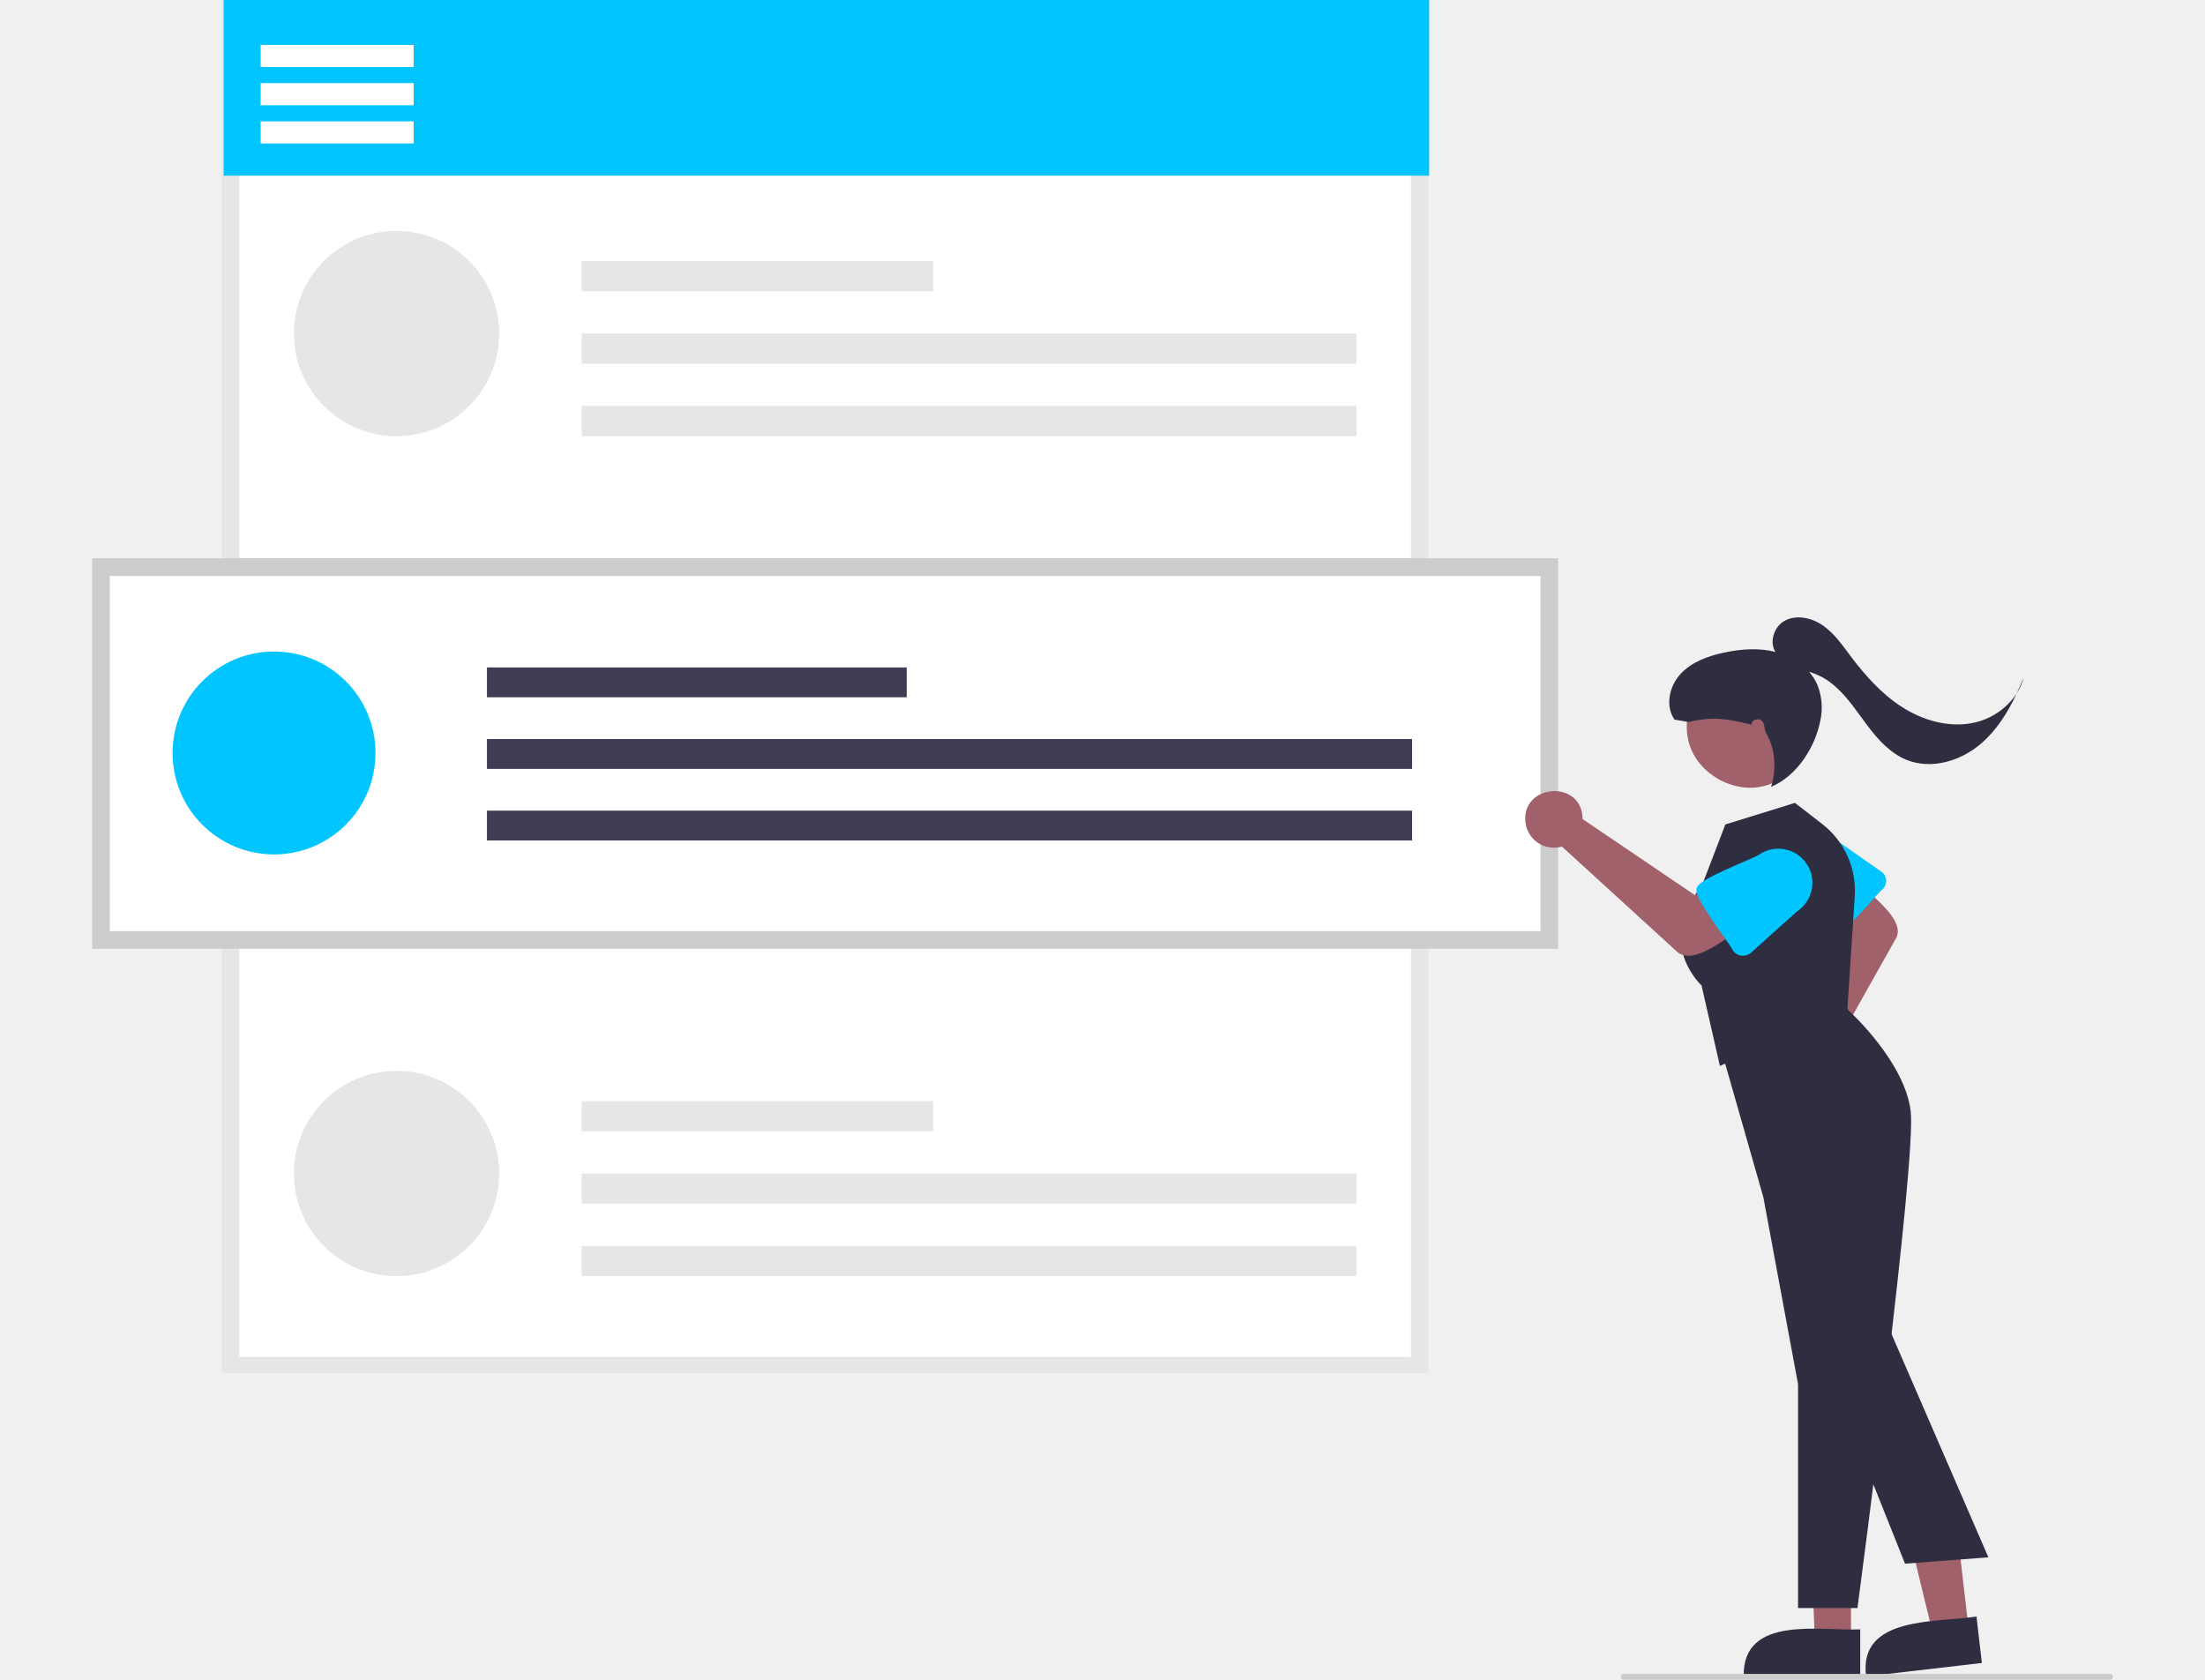
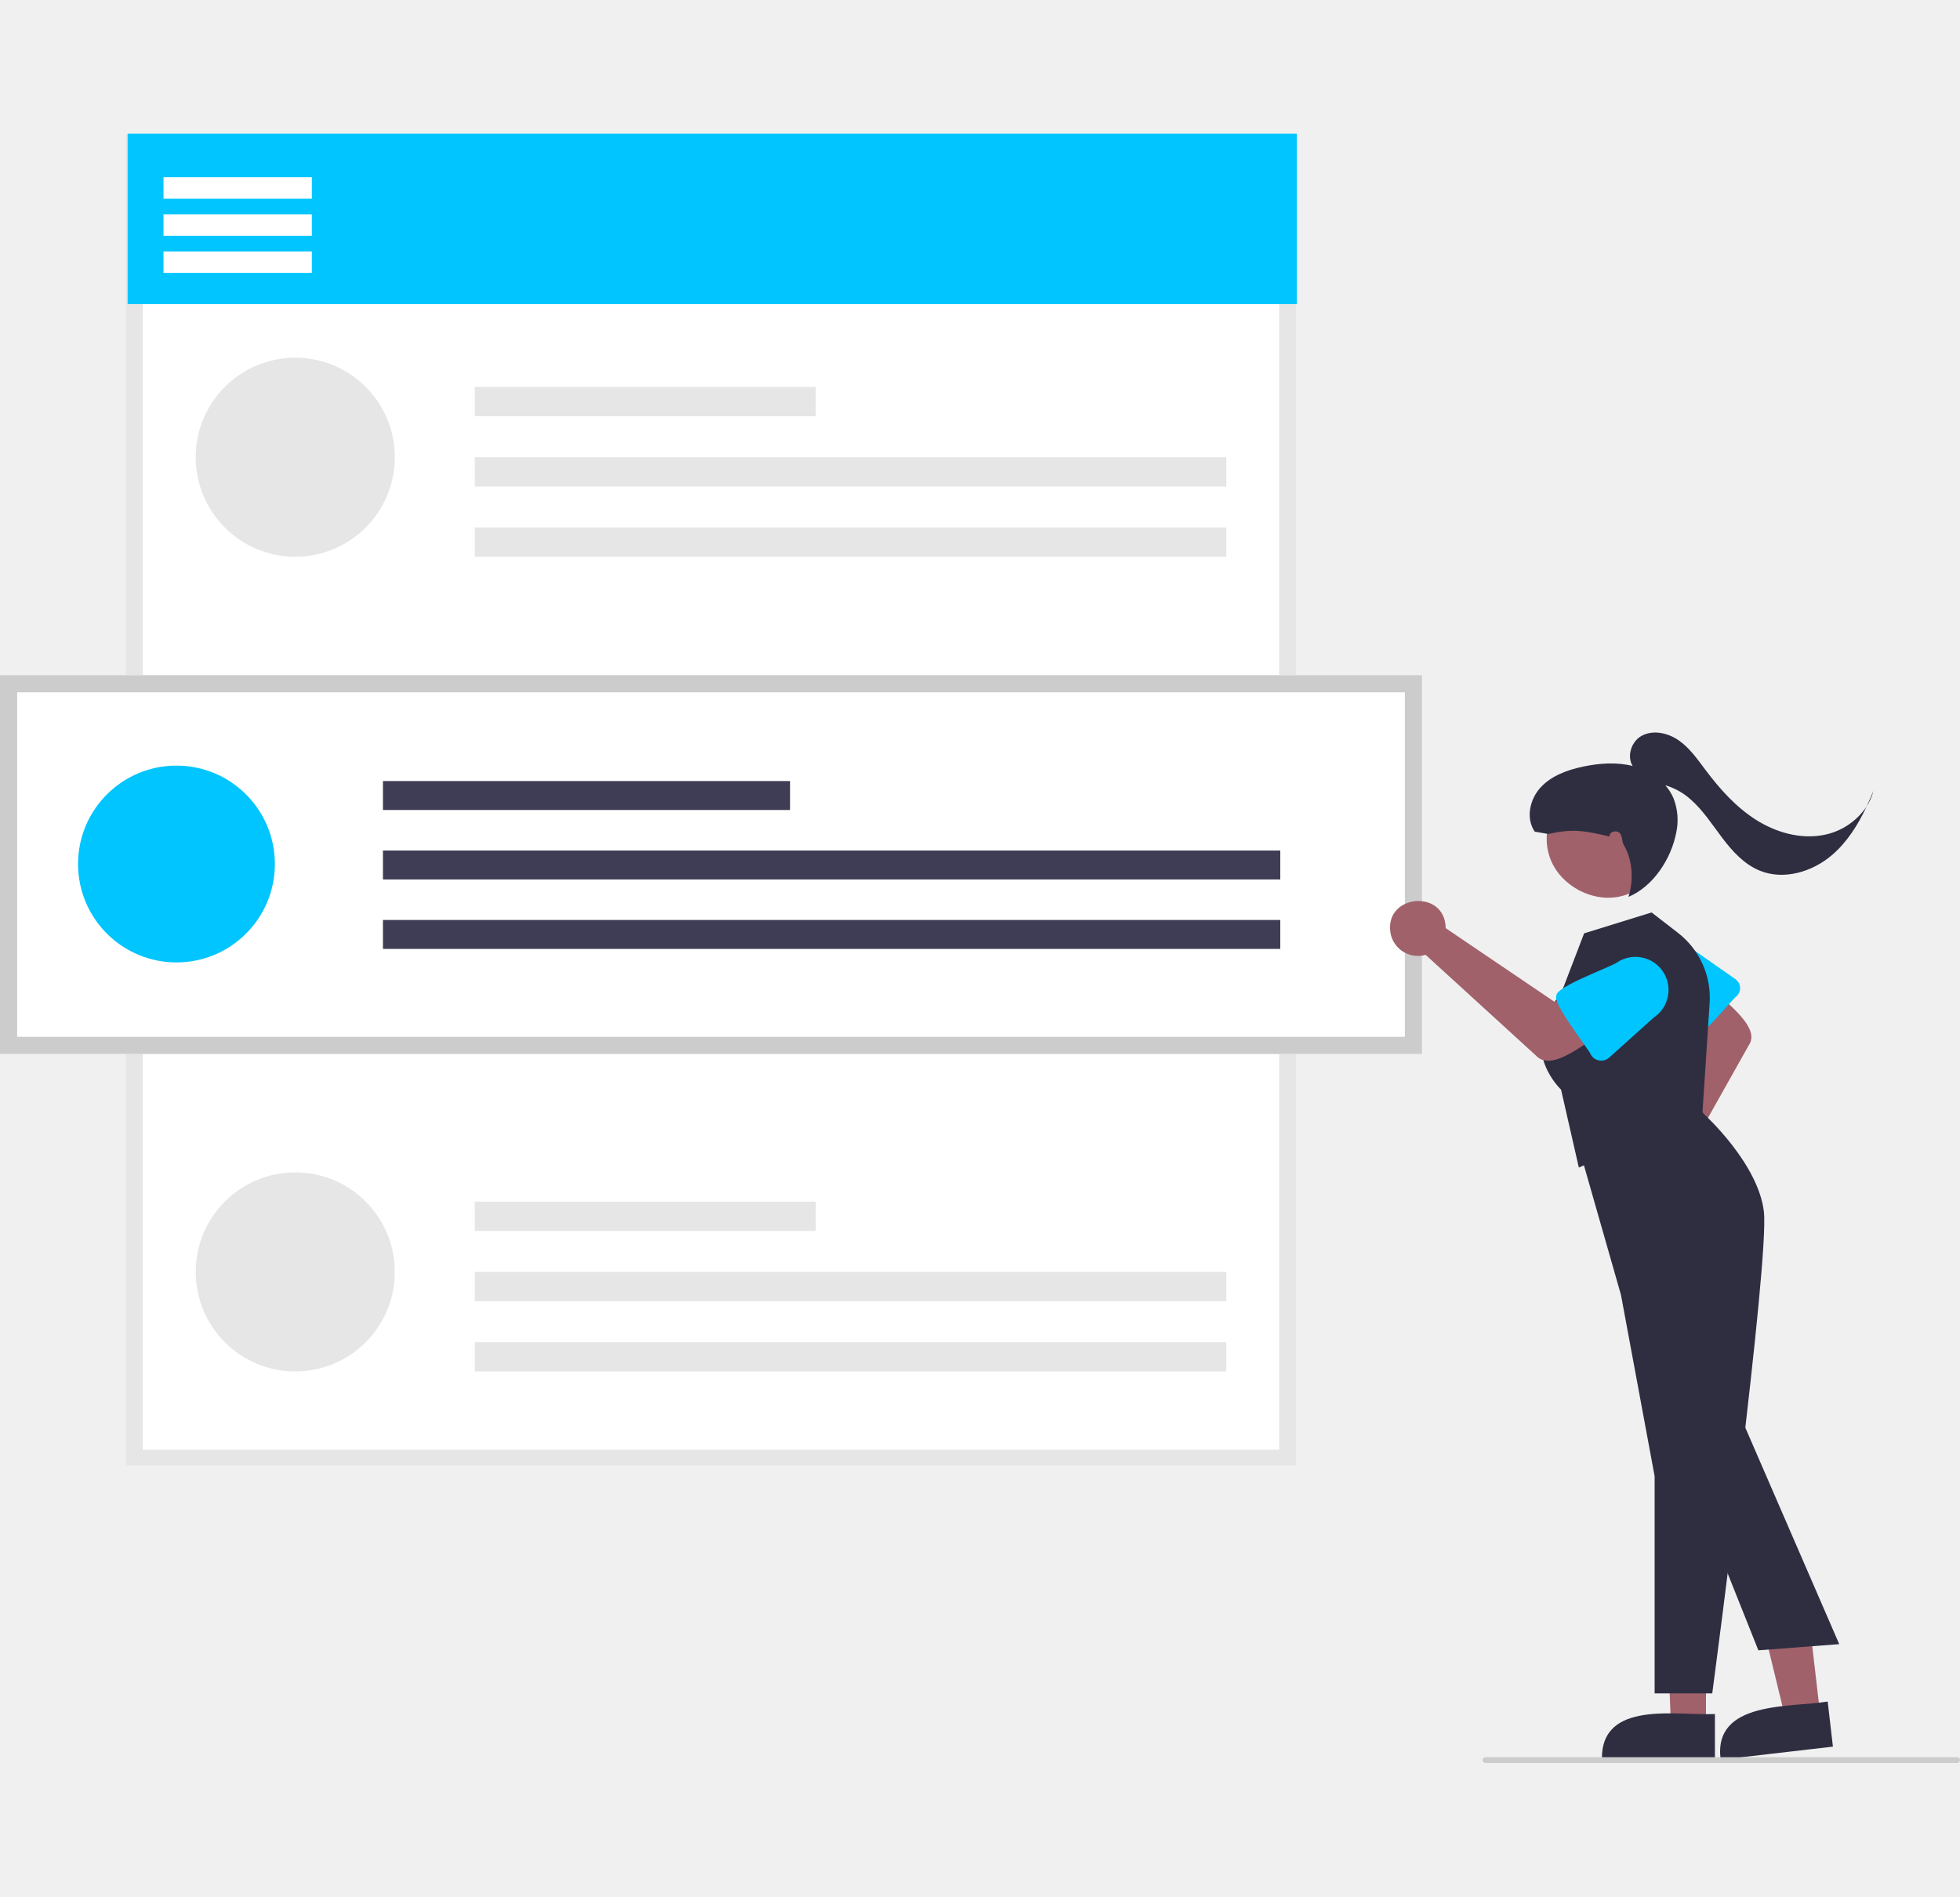
- <svg xmlns="http://www.w3.org/2000/svg" data-name="Layer 1" width="485.626" height="370" viewBox="0 0 685.626 570">
+ <svg xmlns="http://www.w3.org/2000/svg" data-name="Layer 1" width="485.626" height="470" viewBox="0 0 685.626 570">
  <path d="M710.665,631H301.142V165H710.665Z" transform="translate(-257.1872 -165)" fill="#fff" />
  <path d="M710.665,631H301.142V165H710.665ZM307.142,625.435H704.665v-454.869H307.142Z" transform="translate(-257.1872 -165)" fill="#e6e6e6" />
  <rect x="44.645" width="409" height="59.612" fill="#00C5FF" />
  <circle cx="103.284" cy="113.18" r="34.822" fill="#e6e6e6" />
  <rect x="166.1" y="88.6" width="119.281" height="10.242" fill="#e6e6e6" />
  <rect x="166.1" y="113.18" width="262.871" height="10.242" fill="#e6e6e6" />
  <rect x="166.1" y="137.761" width="262.871" height="10.242" fill="#e6e6e6" />
  <circle cx="103.284" cy="398.21" r="34.822" fill="#e6e6e6" />
  <rect x="166.1" y="373.629" width="119.281" height="10.242" fill="#e6e6e6" />
  <rect x="166.1" y="398.21" width="262.871" height="10.242" fill="#e6e6e6" />
  <rect x="166.1" y="422.79" width="262.871" height="10.242" fill="#e6e6e6" />
  <rect x="57.197" y="15.232" width="51.891" height="7.511" fill="#fff" />
  <rect x="57.197" y="28.204" width="51.891" height="7.511" fill="#fff" />
  <rect x="57.197" y="41.177" width="51.891" height="7.511" fill="#fff" />
  <path d="M754.62,486.958H257.187V354.432H754.62Z" transform="translate(-257.1872 -165)" fill="#fff" />
  <path d="M754.62,486.958H257.187V354.432H754.62Zm-491.433-6H748.62V360.432H263.187Z" transform="translate(-257.1872 -165)" fill="#ccc" />
  <circle cx="61.729" cy="255.504" r="34.427" fill="#00C5FF" />
  <rect x="133.959" y="226.477" width="142.435" height="10.126" fill="#3f3d56" />
  <rect x="133.959" y="250.778" width="313.896" height="10.126" fill="#3f3d56" />
  <rect x="133.959" y="275.08" width="313.896" height="10.126" fill="#3f3d56" />
  <path d="M834.197,521.891a8.976,8.976,0,0,1,1.35-.419l15.188-39.462-6.445-7.999,10.801-11.304c3.12,4.592,18.556,14.268,13.859,21.167l-23.572,41.935a8.959,8.959,0,0,1-5.393,12.996C829.463,541.96,823.959,525.77,834.197,521.891Z" transform="translate(-257.1872 -165)" fill="#a0616a" />
  <path d="M848.571,481.842c-2.724.786-13.015-15.215-14.734-16.607a10.656,10.656,0,0,1,14.602-15.523l15.827,11.078a3.861,3.861,0,0,1,.586,5.78C862.959,467.858,851.261,482.824,848.571,481.842Z" transform="translate(-257.1872 -165)" fill="#00C5FF" />
  <polygon points="596.767 556.889 584.507 556.888 582.675 509.6 596.769 509.601 596.767 556.889" fill="#a0616a" />
  <path d="M857.081,733.773,817.55,733.771c-.37-20.924,26.371-15.219,39.531-15.885Z" transform="translate(-257.1872 -165)" fill="#2f2e41" />
  <polygon points="636.696 552.853 624.518 554.265 613.274 507.965 631.248 505.88 636.696 552.853" fill="#a0616a" />
  <path d="M898.359,729.297l-39.267,4.555c-2.78-20.742,24.441-18.158,37.437-20.336Z" transform="translate(-257.1872 -165)" fill="#2f2e41" />
  <path d="M856.148,710.663H835.989v-75.98l-11.771-63.429-16.104-56.357,37.778-18.378,7.203,11.319c1.114,1.016,19.164,17.717,21.111,34.267,1.984,16.868-17.184,161.956-18.001,168.124Z" transform="translate(-257.1872 -165)" fill="#2f2e41" />
  <path d="M809.479,526.701l-6.224-27.279c-1.459-1.404-15.273-15.563.017-33.659l8.057-21.006,23.603-7.312,9.229,7.145a28.665,28.665,0,0,1,11.07,24.565l-2.52,38.594Z" transform="translate(-257.1872 -165)" fill="#2f2e41" />
  <path d="M829.689,392.198c24.323,13.841,4.355,50.36-20.421,37.356C784.945,415.713,804.913,379.194,829.689,392.198Z" transform="translate(-257.1872 -165)" fill="#a0616a" />
  <path d="M762.779,441.404a9.753,9.753,0,0,1,.112,1.532L800.941,468.707l10.052-4.859,9.316,14.211c-5.628,2.175-19.663,16.143-25.813,9.475l-38.611-35.254a9.738,9.738,0,0,1-12.435-8.902C742.693,431.463,761.186,429.612,762.779,441.404Z" transform="translate(-257.1872 -165)" fill="#a0616a" />
  <path d="M801.652,466.457c-.163-3.077,19.305-10.043,21.2-11.522a11.581,11.581,0,0,1,12.849,19.272L820.085,488.243a4.196,4.196,0,0,1-6.264-.798C812.924,485.125,799.951,469.064,801.652,466.457Z" transform="translate(-257.1872 -165)" fill="#00C5FF" />
  <path d="M872.284,695.599l-25.016-62.664,16.666-23.958,36.636,84.467Z" transform="translate(-257.1872 -165)" fill="#2f2e41" />
  <path d="M941.813,735h-165a1,1,0,0,1,0-2h165a1,1,0,0,1,0,2Z" transform="translate(-257.1872 -165)" fill="#ccc" />
  <path d="M894.912,410.381c-8.125,1.499-16.627-.979-23.59-5.428-6.962-4.449-12.557-10.737-17.521-17.342-2.795-3.718-5.498-7.64-9.302-10.316s-9.067-3.863-13.131-1.6c-3.583,1.995-5.162,7.23-3.059,10.508-5.644-1.415-11.629-.989-17.333.218-5.495,1.163-11.079,3.169-14.882,7.302-3.803,4.134-5.241,10.85-2.028,15.456L798.832,410c8.706-1.986,12.728-1.104,21.433.882-.294-1.54,2.123-2.359,3.346-1.378s.783,2.933,1.572,4.287c3.364,5.768,3.368,12.847,1.649,18.209,8.625-3.582,14.946-13.278,16.713-22.449a20.946,20.946,0,0,0-.926-12.002,17.042,17.042,0,0,0-2.888-4.591,22.847,22.847,0,0,1,8.736,4.838c4.441,3.863,7.652,8.904,11.202,13.599,3.55,4.694,7.695,9.243,13.149,11.453,8.364,3.389,18.298.425,25.165-5.432,5.358-4.57,9.145-10.628,12.161-17.043A23.347,23.347,0,0,1,894.912,410.381Z" transform="translate(-257.1872 -165)" fill="#2f2e41" />
  <path d="M910.145,400.374a18.425,18.425,0,0,0,2.384-5.476C911.786,396.735,910.994,398.568,910.145,400.374Z" transform="translate(-257.1872 -165)" fill="#2f2e41" />
</svg>
